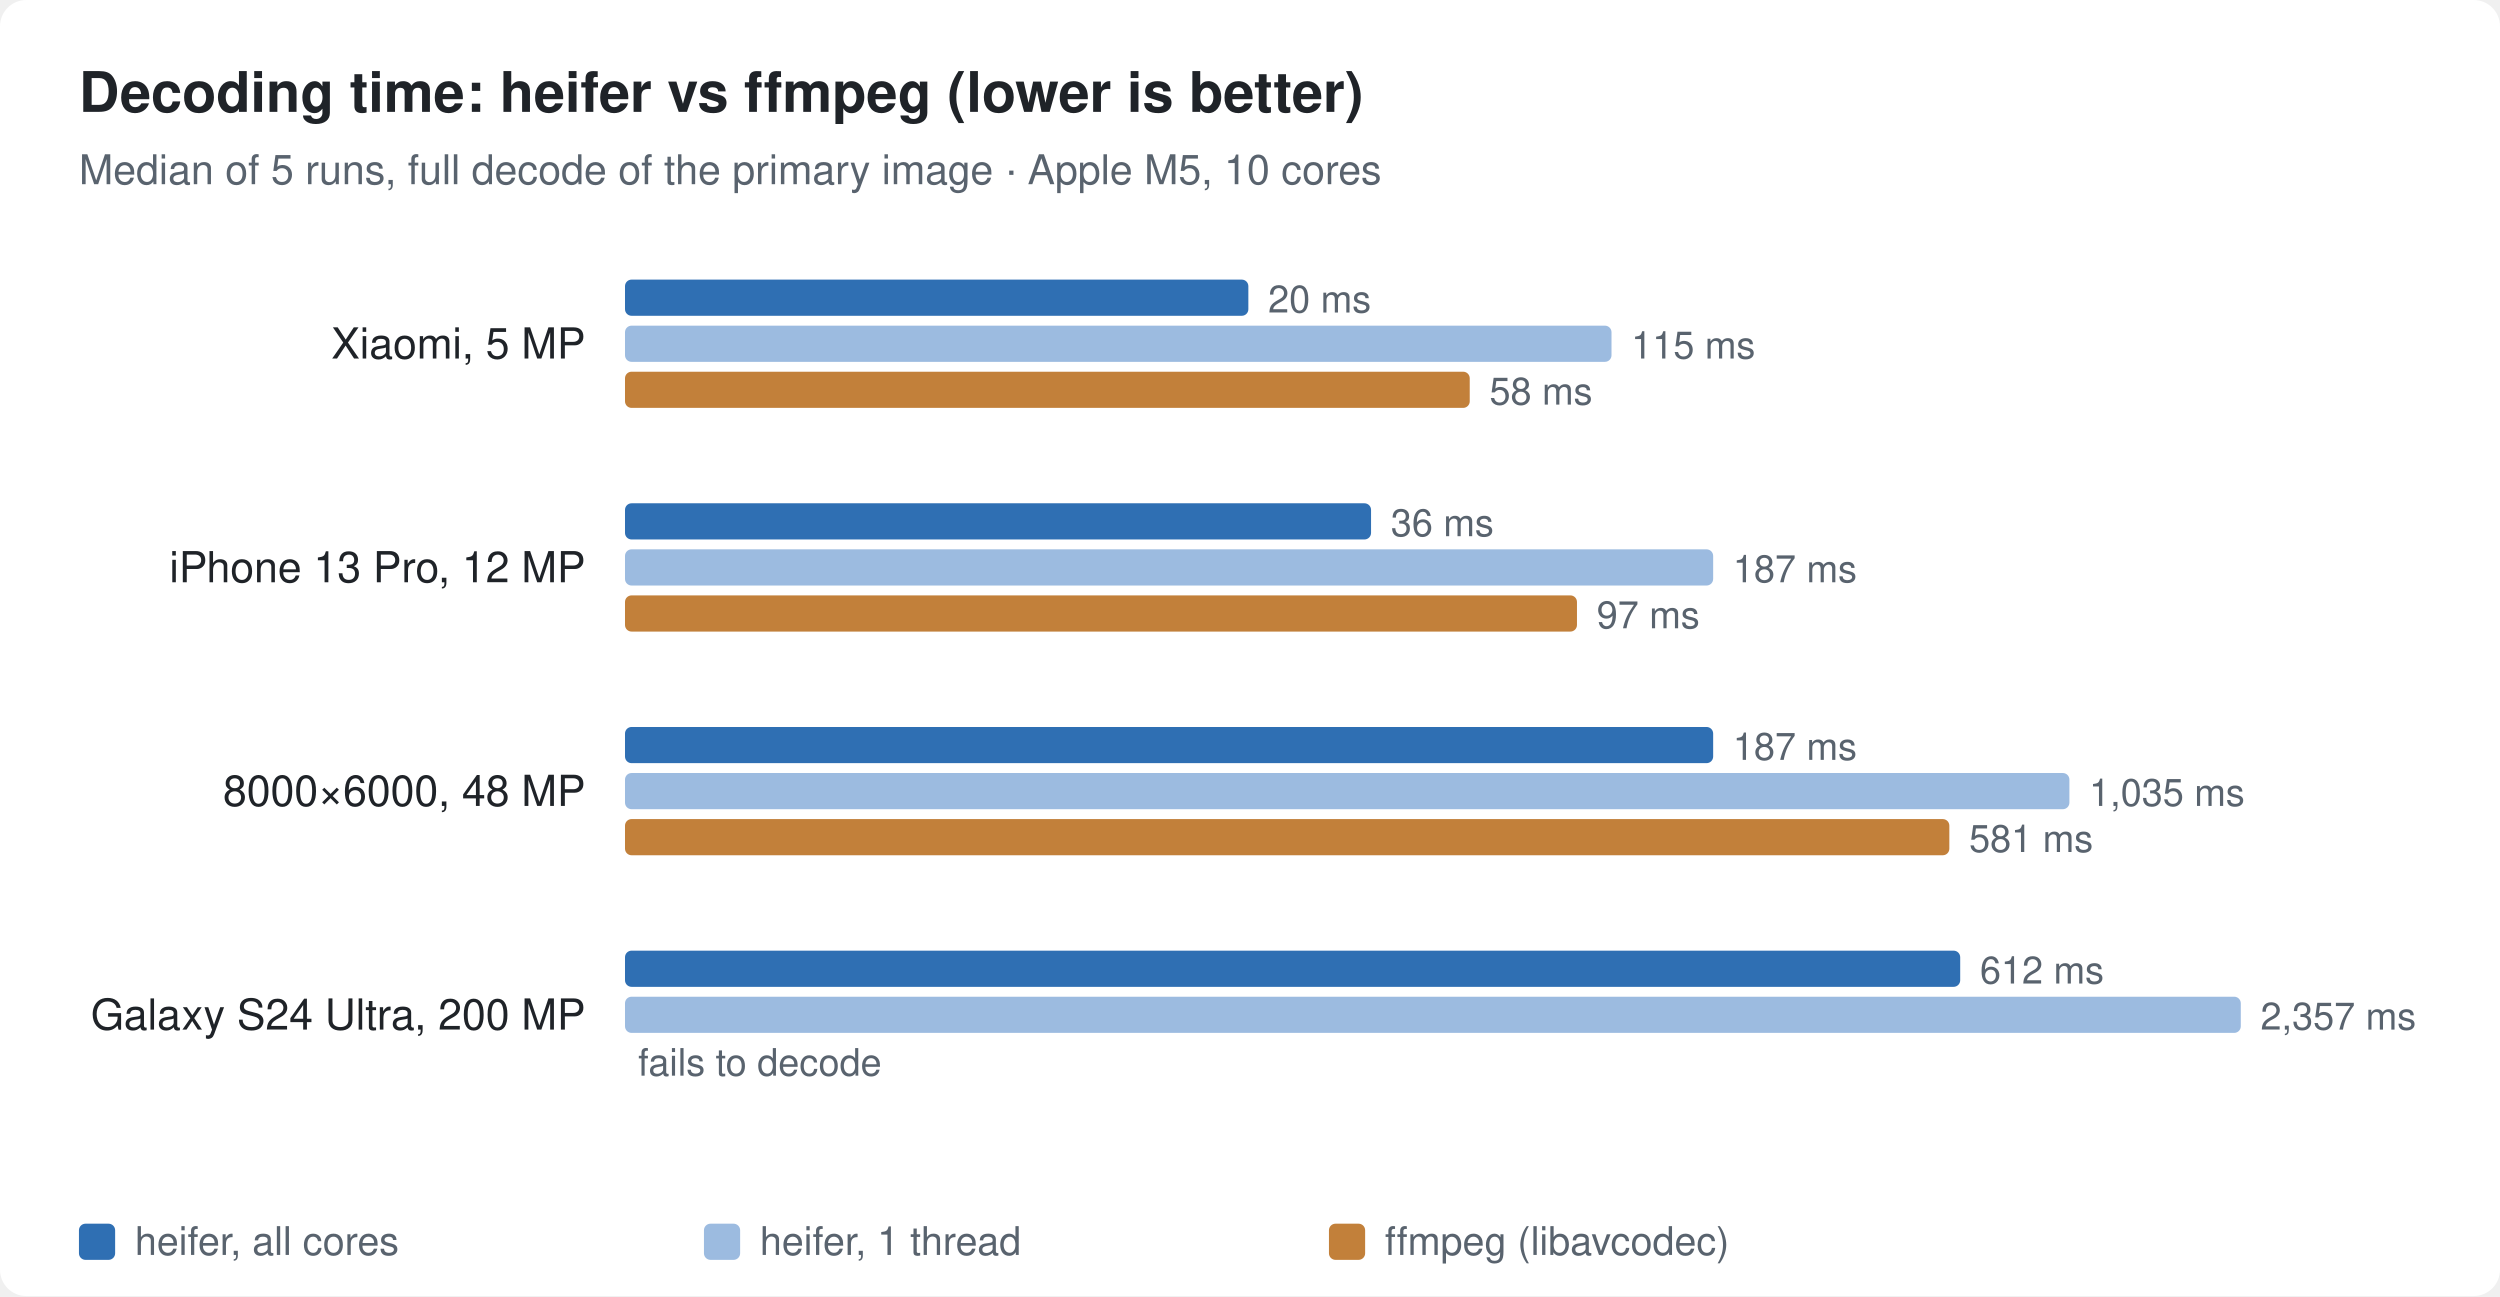
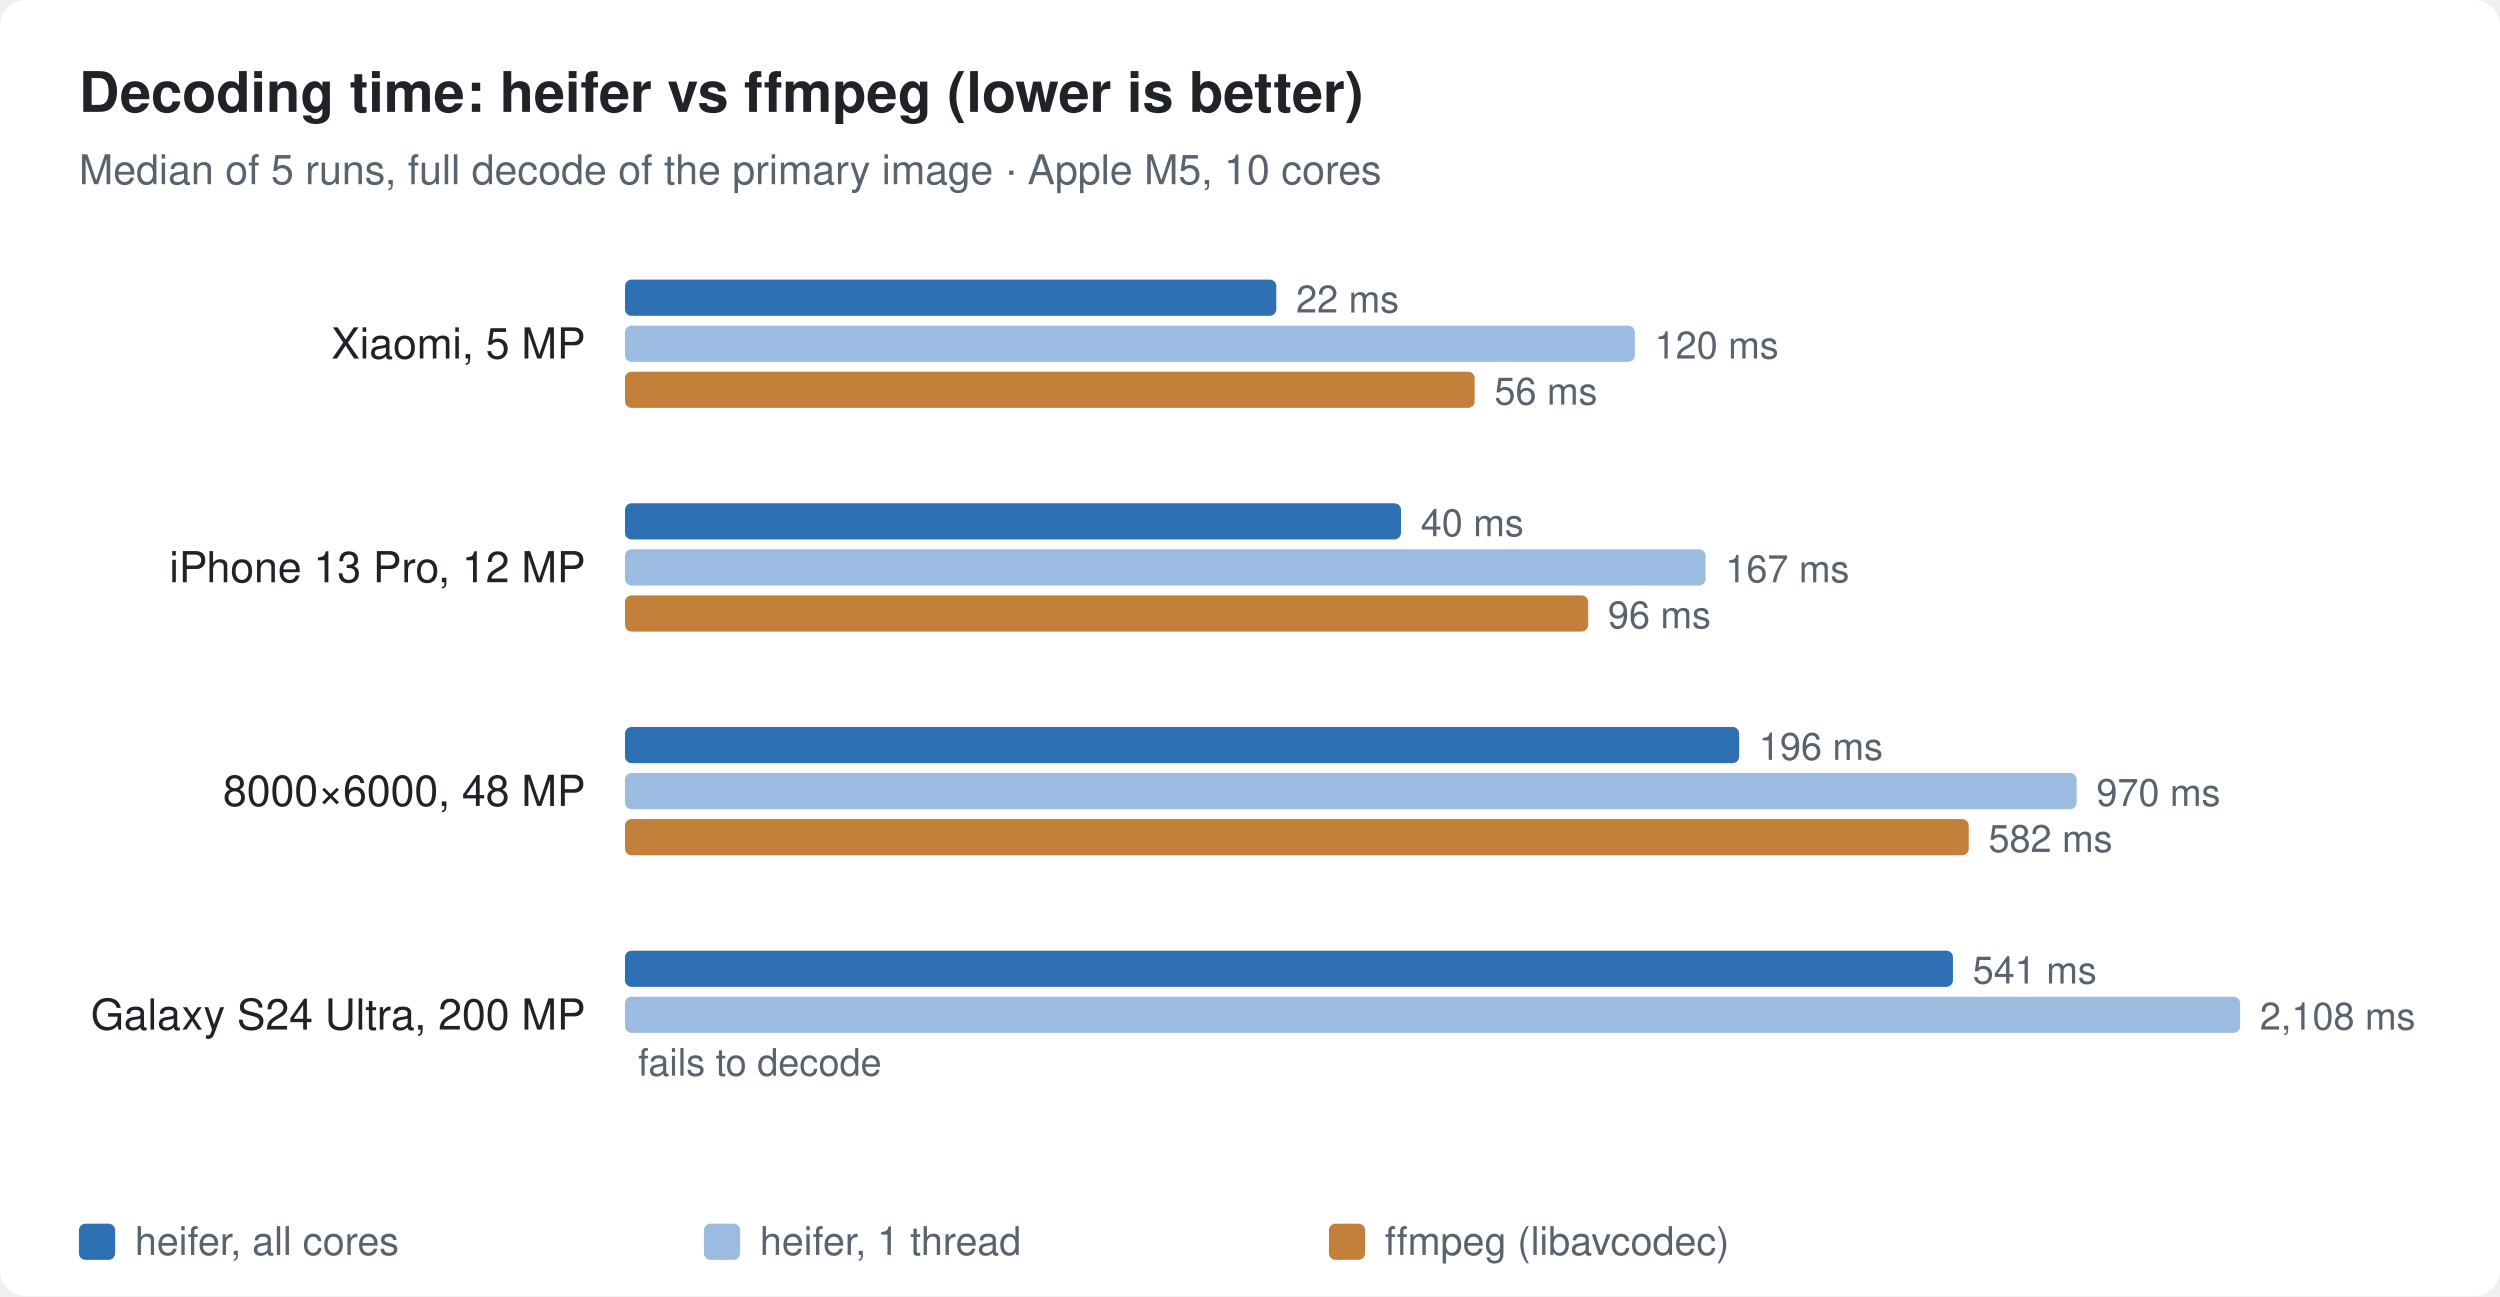
<svg xmlns="http://www.w3.org/2000/svg" width="760" height="394" viewBox="0 0 760 394" font-family="-apple-system,BlinkMacSystemFont,Segoe UI,Helvetica,Arial,sans-serif">
  <rect width="100%" height="100%" rx="8" fill="#ffffff" />
  <text x="24" y="34" font-size="17" font-weight="600" fill="#1f2328">Decoding time: heifer vs ffmpeg (lower is better)</text>
  <text x="24" y="56" font-size="12.5" fill="#59636e">Median of 5 runs, full decode of the primary image · Apple M5, 10 cores</text>
  <rect x="24" y="372" width="11" height="11" rx="2" fill="#2f6fb3" />
  <text x="41" y="381.5" font-size="12" fill="#59636e">heifer, all cores</text>
  <rect x="214" y="372" width="11" height="11" rx="2" fill="#9cbbe0" />
  <text x="231" y="381.5" font-size="12" fill="#59636e">heifer, 1 thread</text>
  <rect x="404" y="372" width="11" height="11" rx="2" fill="#c2803a" />
  <text x="421" y="381.5" font-size="12" fill="#59636e">ffmpeg (libavcodec)</text>
  <text x="178" y="109.0" font-size="13" text-anchor="end" fill="#1f2328">Xiaomi, 5 MP</text>
-   <rect x="190" y="85" width="189.5" height="11" rx="2" fill="#2f6fb3" />
-   <text x="385.5" y="95" font-size="11.5" fill="#59636e">20 ms</text>
-   <rect x="190" y="99" width="299.9" height="11" rx="2" fill="#9cbbe0" />
-   <text x="495.9" y="109" font-size="11.5" fill="#59636e">115 ms</text>
-   <rect x="190" y="113" width="256.8" height="11" rx="2" fill="#c2803a" />
-   <text x="452.8" y="123" font-size="11.5" fill="#59636e">58 ms</text>
+   <rect x="190" y="85" width="198.0" height="11" rx="2" fill="#2f6fb3" />
+   <text x="394.0" y="95" font-size="11.5" fill="#59636e">22 ms</text>
+   <rect x="190" y="99" width="307.0" height="11" rx="2" fill="#9cbbe0" />
+   <text x="503.0" y="109" font-size="11.5" fill="#59636e">120 ms</text>
+   <rect x="190" y="113" width="258.3" height="11" rx="2" fill="#c2803a" />
+   <text x="454.3" y="123" font-size="11.5" fill="#59636e">56 ms</text>
  <text x="178" y="177.0" font-size="13" text-anchor="end" fill="#1f2328">iPhone 13 Pro, 12 MP</text>
-   <rect x="190" y="153" width="226.8" height="11" rx="2" fill="#2f6fb3" />
-   <text x="422.8" y="163" font-size="11.5" fill="#59636e">36 ms</text>
-   <rect x="190" y="167" width="330.8" height="11" rx="2" fill="#9cbbe0" />
-   <text x="526.8" y="177" font-size="11.5" fill="#59636e">187 ms</text>
-   <rect x="190" y="181" width="289.4" height="11" rx="2" fill="#c2803a" />
-   <text x="485.4" y="191" font-size="11.5" fill="#59636e">97 ms</text>
+   <rect x="190" y="153" width="235.9" height="11" rx="2" fill="#2f6fb3" />
+   <text x="431.9" y="163" font-size="11.5" fill="#59636e">40 ms</text>
+   <rect x="190" y="167" width="328.5" height="11" rx="2" fill="#9cbbe0" />
+   <text x="524.5" y="177" font-size="11.5" fill="#59636e">167 ms</text>
+   <rect x="190" y="181" width="292.8" height="11" rx="2" fill="#c2803a" />
+   <text x="488.8" y="191" font-size="11.5" fill="#59636e">96 ms</text>
  <text x="178" y="245.0" font-size="13" text-anchor="end" fill="#1f2328">8000×6000, 48 MP</text>
-   <rect x="190" y="221" width="330.8" height="11" rx="2" fill="#2f6fb3" />
-   <text x="526.8" y="231" font-size="11.5" fill="#59636e">187 ms</text>
-   <rect x="190" y="235" width="439.1" height="11" rx="2" fill="#9cbbe0" />
-   <text x="635.1" y="245" font-size="11.5" fill="#59636e">1,035 ms</text>
-   <rect x="190" y="249" width="402.6" height="11" rx="2" fill="#c2803a" />
-   <text x="598.6" y="259" font-size="11.5" fill="#59636e">581 ms</text>
+   <rect x="190" y="221" width="338.7" height="11" rx="2" fill="#2f6fb3" />
+   <text x="534.7" y="231" font-size="11.5" fill="#59636e">196 ms</text>
+   <rect x="190" y="235" width="441.3" height="11" rx="2" fill="#9cbbe0" />
+   <text x="637.3" y="245" font-size="11.5" fill="#59636e">970 ms</text>
+   <rect x="190" y="249" width="408.5" height="11" rx="2" fill="#c2803a" />
+   <text x="604.5" y="259" font-size="11.5" fill="#59636e">582 ms</text>
  <text x="178" y="313.0" font-size="13" text-anchor="end" fill="#1f2328">Galaxy S24 Ultra, 200 MP</text>
-   <rect x="190" y="289" width="405.9" height="11" rx="2" fill="#2f6fb3" />
-   <text x="601.9" y="299" font-size="11.5" fill="#59636e">612 ms</text>
-   <rect x="190" y="303" width="491.2" height="11" rx="2" fill="#9cbbe0" />
-   <text x="687.2" y="313" font-size="11.5" fill="#59636e">2,357 ms</text>
+   <rect x="190" y="289" width="403.7" height="11" rx="2" fill="#2f6fb3" />
+   <text x="599.7" y="299" font-size="11.5" fill="#59636e">541 ms</text>
+   <rect x="190" y="303" width="491.0" height="11" rx="2" fill="#9cbbe0" />
+   <text x="687.0" y="313" font-size="11.5" fill="#59636e">2,108 ms</text>
  <text x="194" y="327" font-size="11.5" fill="#59636e">fails to decode</text>
</svg>
